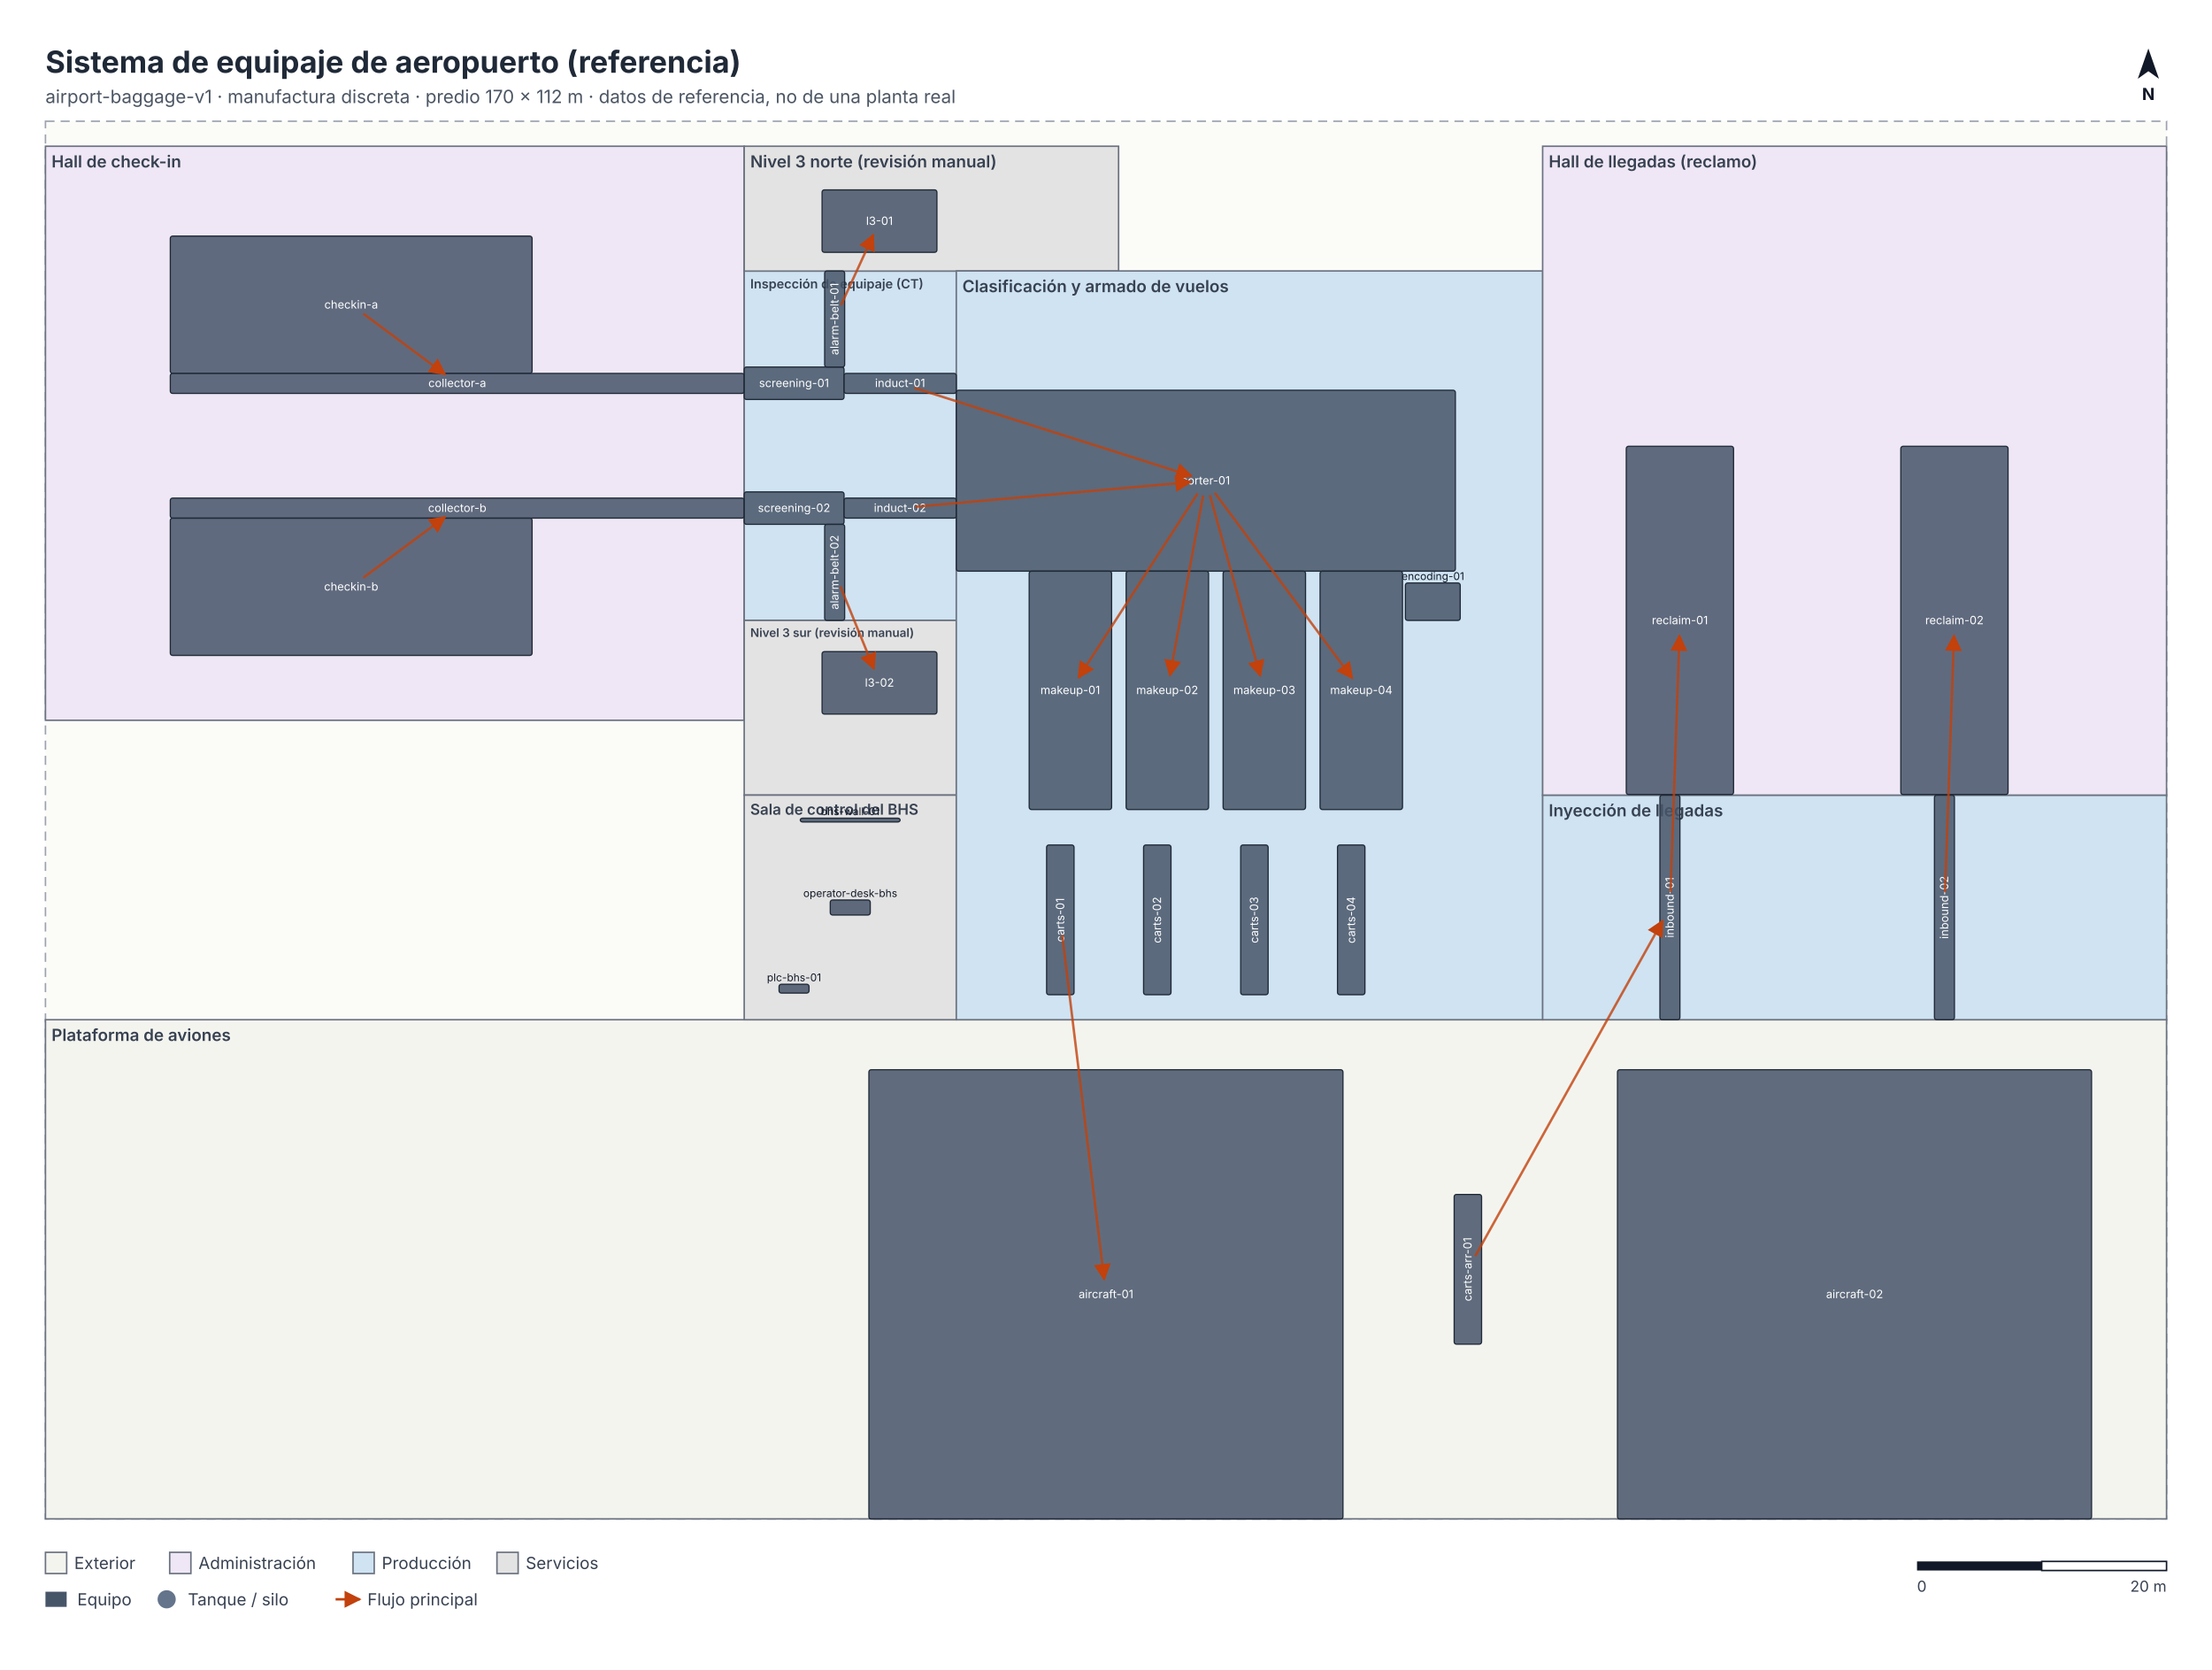
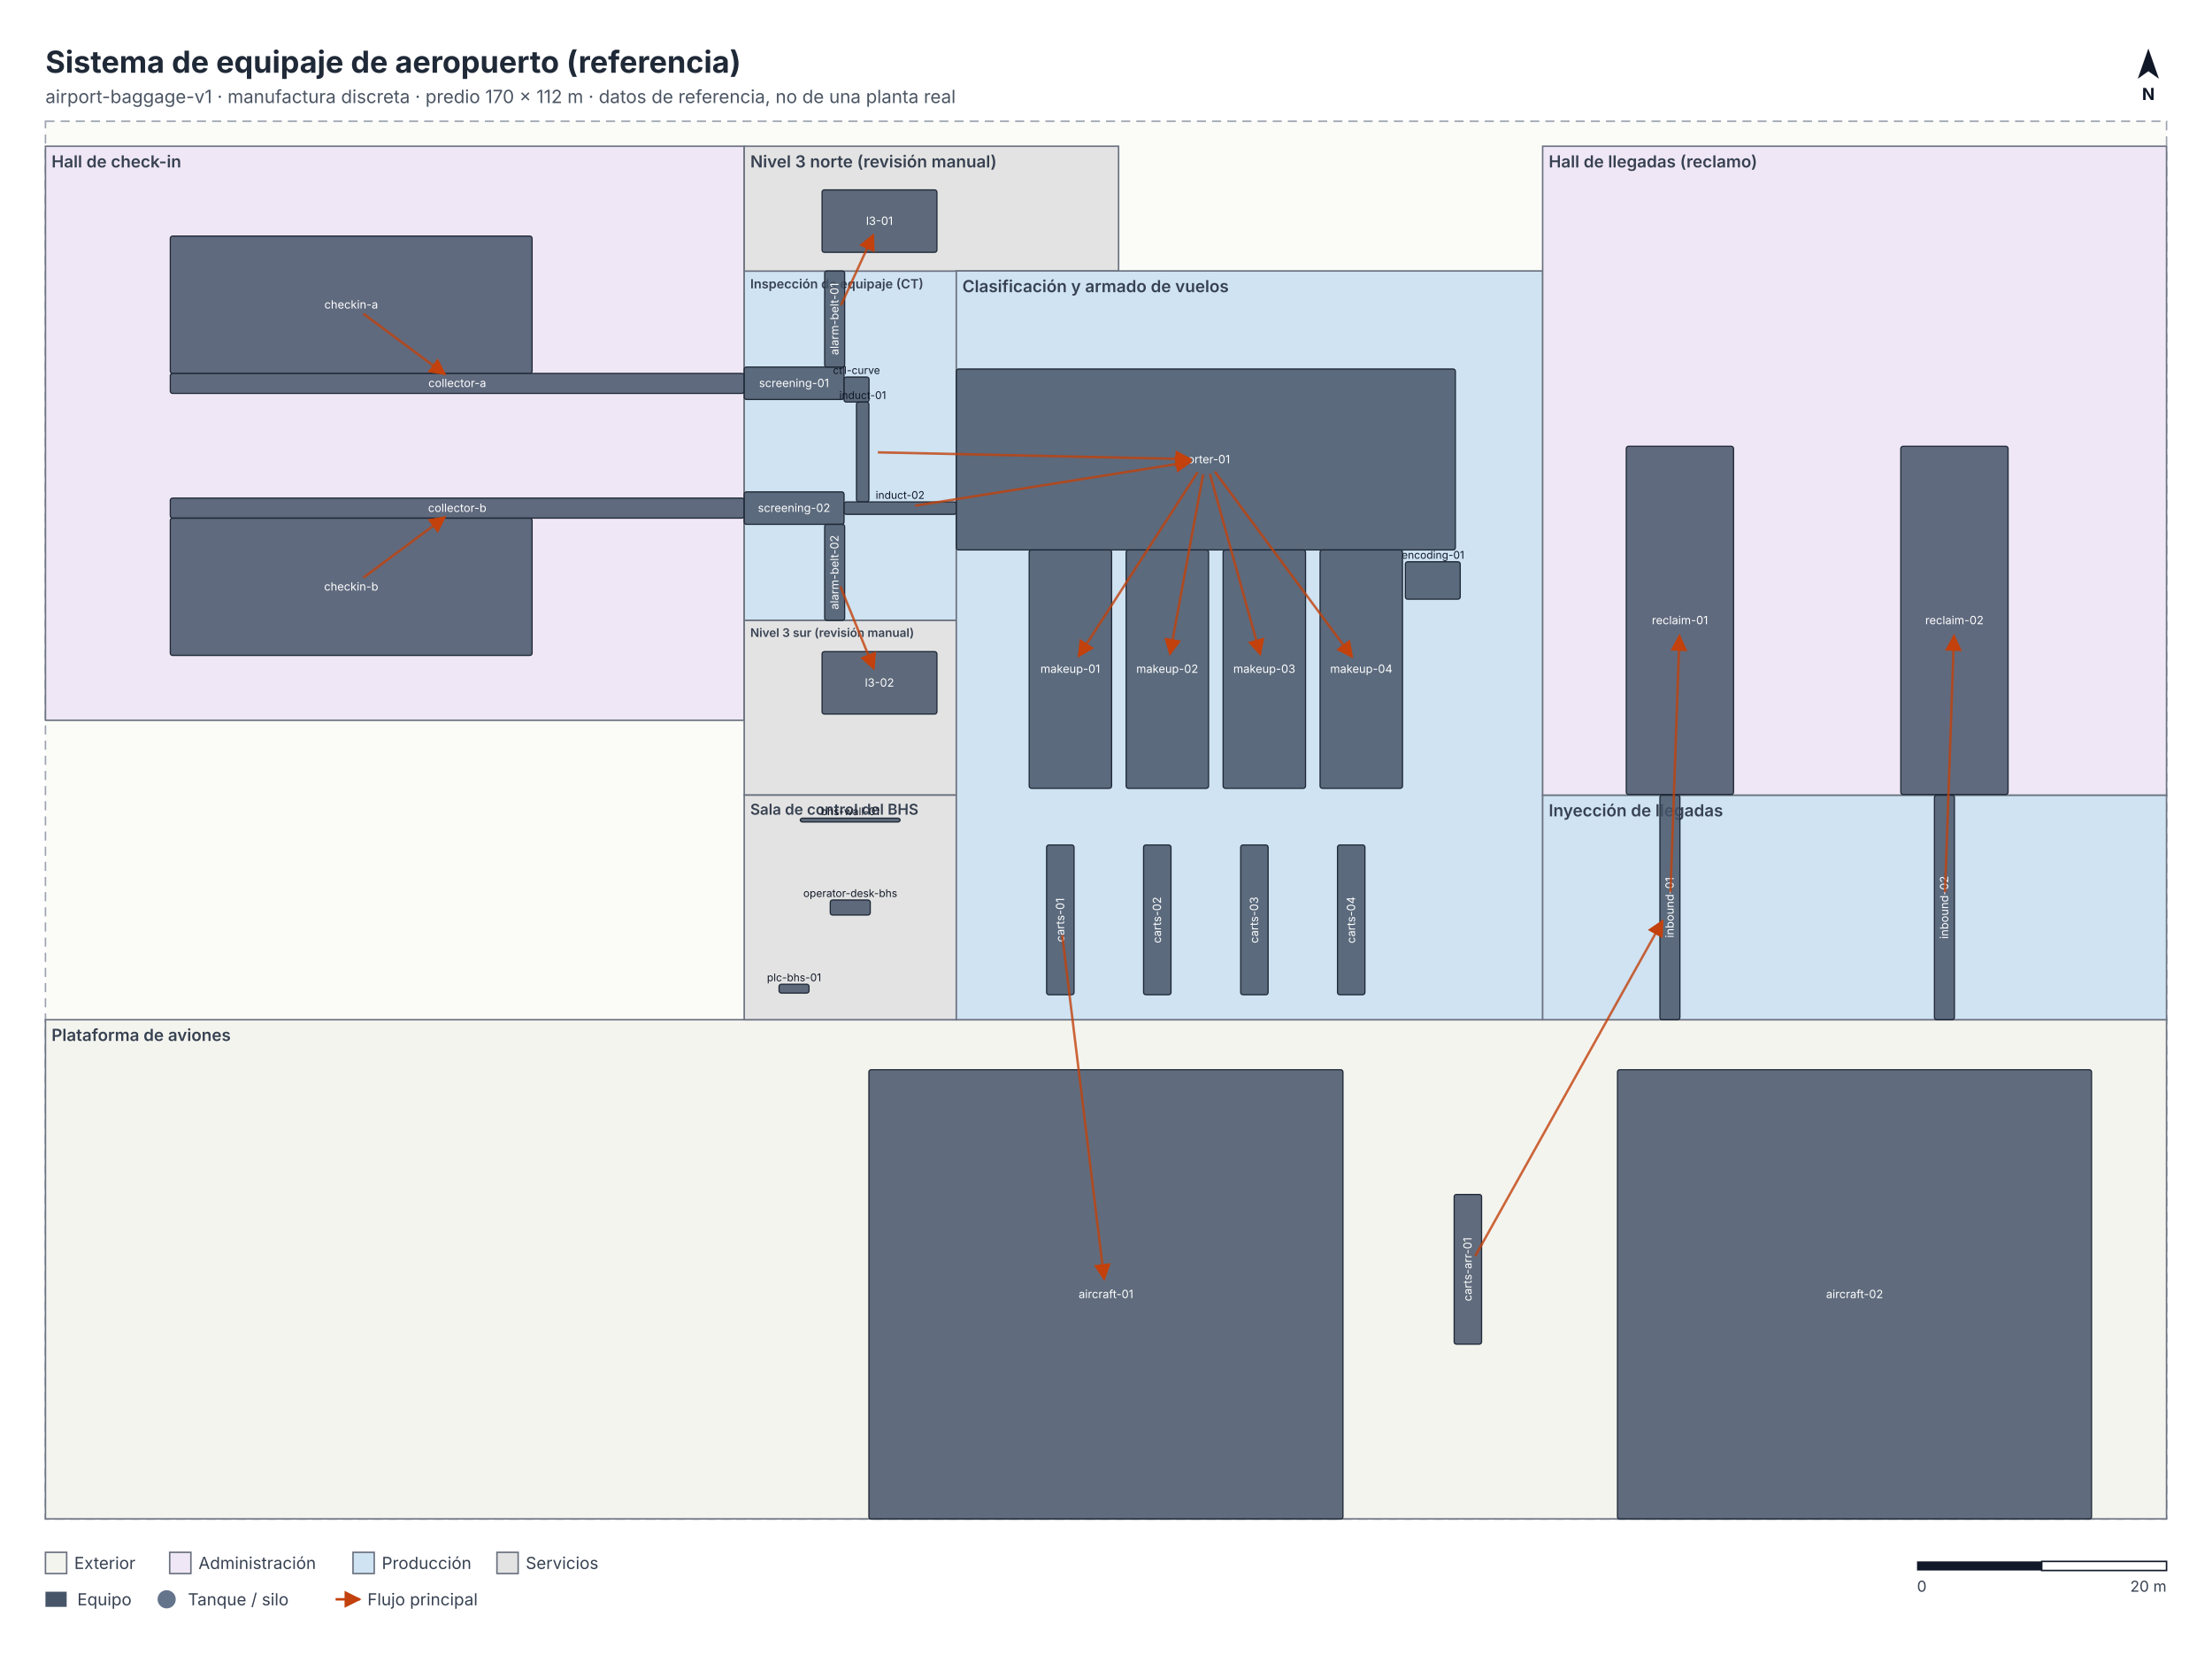
<svg xmlns="http://www.w3.org/2000/svg" width="1460" height="1102" viewBox="0 0 1460 1102" font-family="Inter, Helvetica, Arial, sans-serif">
  <defs>
    <pattern id="hatch" width="6" height="6" patternUnits="userSpaceOnUse" patternTransform="rotate(45)">
      <line x1="0" y1="0" x2="0" y2="6" stroke="#d4a017" stroke-width="1.2" stroke-opacity="0.45" />
    </pattern>
    <marker id="arrow" viewBox="0 0 10 10" refX="9" refY="5" markerWidth="7" markerHeight="7" orient="auto-start-reverse">
      <path d="M0,0 L10,5 L0,10 z" fill="#c2410c" />
    </marker>
    <marker id="arrow-forklift" viewBox="0 0 10 10" refX="9" refY="5" markerWidth="4" markerHeight="4" orient="auto">
      <path d="M0,0 L10,5 L0,10 z" fill="#ea580c" />
    </marker>
    <marker id="arrow-pedestrian" viewBox="0 0 10 10" refX="9" refY="5" markerWidth="4" markerHeight="4" orient="auto">
      <path d="M0,0 L10,5 L0,10 z" fill="#15803d" />
    </marker>
    <marker id="arrow-cart" viewBox="0 0 10 10" refX="9" refY="5" markerWidth="4" markerHeight="4" orient="auto">
      <path d="M0,0 L10,5 L0,10 z" fill="#0284c7" />
    </marker>
  </defs>
  <rect width="100%" height="100%" fill="#ffffff" />
  <text x="30" y="48" font-size="20" font-weight="700" fill="#1f2937">Sistema de equipaje de aeropuerto (referencia)</text>
  <text x="30" y="68" font-size="12" fill="#4b5563">airport-baggage-v1 · manufactura discreta · predio 170 × 112 m · datos de referencia, no de una planta real</text>
  <rect x="30.0" y="80.0" width="1400" height="922.353" fill="#fbfbf8" stroke="#9ca3af" stroke-dasharray="6 4" />
  <rect x="30.0" y="672.9" width="1400.0" height="329.4" fill="#f4f4ef" stroke="#6b7280" stroke-width="1" />
  <text x="34.0" y="686.9" font-size="11.0" font-weight="600" fill="#374151">Plataforma de aviones</text>
  <rect x="30.0" y="96.5" width="461.2" height="378.8" fill="#efe7f5" stroke="#6b7280" stroke-width="1" />
  <text x="34.0" y="110.5" font-size="11.0" font-weight="600" fill="#374151">Hall de check-in</text>
  <rect x="491.2" y="178.8" width="140.0" height="230.6" fill="#cfe3f2" stroke="#6b7280" stroke-width="1" />
  <text x="495.2" y="190.3" font-size="8.429" font-weight="600" fill="#374151">Inspección de equipaje (CT)</text>
  <rect x="491.2" y="96.5" width="247.1" height="82.4" fill="#e3e3e3" stroke="#6b7280" stroke-width="1" />
  <text x="495.2" y="110.5" font-size="11.0" font-weight="600" fill="#374151">Nivel 3 norte (revisión manual)</text>
  <rect x="491.2" y="409.4" width="140.0" height="115.3" fill="#e3e3e3" stroke="#6b7280" stroke-width="1" />
  <text x="495.2" y="420.3" font-size="7.848" font-weight="600" fill="#374151">Nivel 3 sur (revisión manual)</text>
  <rect x="491.2" y="524.7" width="140.0" height="148.2" fill="#e3e3e3" stroke="#6b7280" stroke-width="1" />
  <text x="495.2" y="537.6" font-size="9.895" font-weight="600" fill="#374151">Sala de control del BHS</text>
  <rect x="631.2" y="178.8" width="387.1" height="494.1" fill="#cfe3f2" stroke="#6b7280" stroke-width="1" />
  <text x="635.2" y="192.8" font-size="11.0" font-weight="600" fill="#374151">Clasificación y armado de vuelos</text>
  <rect x="1018.2" y="524.7" width="411.8" height="148.2" fill="#cfe3f2" stroke="#6b7280" stroke-width="1" />
  <text x="1022.2" y="538.7" font-size="11.0" font-weight="600" fill="#374151">Inyección de llegadas</text>
  <rect x="1018.2" y="96.5" width="411.8" height="428.2" fill="#efe7f5" stroke="#6b7280" stroke-width="1" />
  <text x="1022.2" y="110.5" font-size="11.0" font-weight="600" fill="#374151">Hall de llegadas (reclamo)</text>
  <rect x="112.4" y="155.8" width="238.8" height="90.6" rx="1.5" fill="#475569" fill-opacity="0.85" stroke="#1f2937" stroke-width="0.8" />
  <text x="231.8" y="203.6" font-size="7.5" text-anchor="middle" fill="#ffffff">checkin-a</text>
  <rect x="112.4" y="341.9" width="238.8" height="90.6" rx="1.5" fill="#475569" fill-opacity="0.85" stroke="#1f2937" stroke-width="0.8" />
  <text x="231.8" y="389.7" font-size="7.5" text-anchor="middle" fill="#ffffff">checkin-b</text>
  <rect x="112.4" y="246.4" width="378.8" height="13.2" rx="1.5" fill="#475569" fill-opacity="0.85" stroke="#1f2937" stroke-width="0.8" />
  <text x="301.8" y="255.4" font-size="7.5" text-anchor="middle" fill="#ffffff">collector-a</text>
  <rect x="112.4" y="328.7" width="378.8" height="13.2" rx="1.5" fill="#475569" fill-opacity="0.85" stroke="#1f2937" stroke-width="0.8" />
  <text x="301.8" y="337.8" font-size="7.5" text-anchor="middle" fill="#ffffff">collector-b</text>
  <rect x="491.2" y="242.2" width="65.9" height="21.4" rx="1.5" fill="#475569" fill-opacity="0.85" stroke="#1f2937" stroke-width="0.8" />
  <text x="524.1" y="255.4" font-size="7.5" text-anchor="middle" fill="#ffffff">screening-01</text>
  <rect x="491.2" y="324.6" width="65.9" height="21.4" rx="1.5" fill="#475569" fill-opacity="0.85" stroke="#1f2937" stroke-width="0.8" />
  <text x="524.1" y="337.8" font-size="7.5" text-anchor="middle" fill="#ffffff">screening-02</text>
-   <rect x="557.1" y="246.4" width="74.1" height="13.2" rx="1.5" fill="#475569" fill-opacity="0.85" stroke="#1f2937" stroke-width="0.8" />
-   <text x="594.1" y="255.4" font-size="7.5" text-anchor="middle" fill="#ffffff">induct-01</text>
-   <rect x="557.1" y="328.7" width="74.1" height="13.2" rx="1.5" fill="#475569" fill-opacity="0.85" stroke="#1f2937" stroke-width="0.8" />
-   <text x="594.1" y="337.8" font-size="7.5" text-anchor="middle" fill="#ffffff">induct-02</text>
+   <rect x="557.1" y="248.8" width="16.5" height="16.5" rx="1.5" fill="#475569" fill-opacity="0.85" stroke="#1f2937" stroke-width="0.8" />
+   <text x="565.3" y="246.8" font-size="7.0" text-anchor="middle" fill="#111827">ct1-curve</text>
+   <rect x="565.3" y="265.3" width="8.2" height="65.9" rx="1.5" fill="#475569" fill-opacity="0.85" stroke="#1f2937" stroke-width="0.8" />
+   <text x="569.4" y="263.3" font-size="7.0" text-anchor="middle" fill="#111827">induct-01</text>
+   <rect x="557.1" y="331.2" width="74.1" height="8.2" rx="1.5" fill="#475569" fill-opacity="0.85" stroke="#1f2937" stroke-width="0.8" />
+   <text x="594.1" y="329.2" font-size="7.0" text-anchor="middle" fill="#111827">induct-02</text>
  <rect x="544.3" y="178.8" width="13.2" height="63.4" rx="1.5" fill="#475569" fill-opacity="0.85" stroke="#1f2937" stroke-width="0.8" />
  <text x="550.9" y="213.0" font-size="7.5" text-anchor="middle" fill="#ffffff" transform="rotate(-90 550.9 210.5)">alarm-belt-01</text>
  <rect x="544.3" y="346.0" width="13.2" height="63.4" rx="1.5" fill="#475569" fill-opacity="0.85" stroke="#1f2937" stroke-width="0.8" />
  <text x="550.9" y="380.2" font-size="7.5" text-anchor="middle" fill="#ffffff" transform="rotate(-90 550.9 377.7)">alarm-belt-02</text>
  <rect x="542.6" y="125.3" width="75.8" height="41.2" rx="1.5" fill="#475569" fill-opacity="0.85" stroke="#1f2937" stroke-width="0.8" />
  <text x="580.5" y="148.4" font-size="7.5" text-anchor="middle" fill="#ffffff">l3-01</text>
  <rect x="542.6" y="430.0" width="75.8" height="41.2" rx="1.5" fill="#475569" fill-opacity="0.85" stroke="#1f2937" stroke-width="0.8" />
  <text x="580.5" y="453.1" font-size="7.5" text-anchor="middle" fill="#ffffff">l3-02</text>
-   <rect x="631.2" y="257.5" width="329.4" height="119.4" rx="1.5" fill="#475569" fill-opacity="0.85" stroke="#1f2937" stroke-width="0.8" />
-   <text x="795.9" y="319.7" font-size="7.5" text-anchor="middle" fill="#ffffff">sorter-01</text>
-   <rect x="927.6" y="384.7" width="36.2" height="24.7" rx="1.5" fill="#475569" fill-opacity="0.85" stroke="#1f2937" stroke-width="0.8" />
-   <text x="945.8" y="382.7" font-size="7.0" text-anchor="middle" fill="#111827">encoding-01</text>
-   <rect x="679.3" y="376.9" width="54.4" height="157.3" rx="1.5" fill="#475569" fill-opacity="0.85" stroke="#1f2937" stroke-width="0.8" />
-   <text x="706.4" y="458.0" font-size="7.5" text-anchor="middle" fill="#ffffff">makeup-01</text>
-   <rect x="743.3" y="376.9" width="54.4" height="157.3" rx="1.5" fill="#475569" fill-opacity="0.85" stroke="#1f2937" stroke-width="0.8" />
-   <text x="770.4" y="458.0" font-size="7.5" text-anchor="middle" fill="#ffffff">makeup-02</text>
-   <rect x="807.3" y="376.9" width="54.4" height="157.3" rx="1.5" fill="#475569" fill-opacity="0.85" stroke="#1f2937" stroke-width="0.8" />
-   <text x="834.5" y="458.0" font-size="7.5" text-anchor="middle" fill="#ffffff">makeup-03</text>
-   <rect x="871.3" y="376.9" width="54.4" height="157.3" rx="1.5" fill="#475569" fill-opacity="0.85" stroke="#1f2937" stroke-width="0.8" />
-   <text x="898.5" y="458.0" font-size="7.5" text-anchor="middle" fill="#ffffff">makeup-04</text>
+   <rect x="631.2" y="243.5" width="329.4" height="119.4" rx="1.5" fill="#475569" fill-opacity="0.85" stroke="#1f2937" stroke-width="0.8" />
+   <text x="795.9" y="305.7" font-size="7.5" text-anchor="middle" fill="#ffffff">sorter-01</text>
+   <rect x="927.6" y="370.7" width="36.2" height="24.7" rx="1.5" fill="#475569" fill-opacity="0.85" stroke="#1f2937" stroke-width="0.8" />
+   <text x="945.8" y="368.7" font-size="7.0" text-anchor="middle" fill="#111827">encoding-01</text>
+   <rect x="679.3" y="362.9" width="54.4" height="157.3" rx="1.5" fill="#475569" fill-opacity="0.85" stroke="#1f2937" stroke-width="0.8" />
+   <text x="706.4" y="444.0" font-size="7.5" text-anchor="middle" fill="#ffffff">makeup-01</text>
+   <rect x="743.3" y="362.9" width="54.4" height="157.3" rx="1.5" fill="#475569" fill-opacity="0.85" stroke="#1f2937" stroke-width="0.8" />
+   <text x="770.4" y="444.0" font-size="7.5" text-anchor="middle" fill="#ffffff">makeup-02</text>
+   <rect x="807.3" y="362.9" width="54.4" height="157.3" rx="1.5" fill="#475569" fill-opacity="0.85" stroke="#1f2937" stroke-width="0.8" />
+   <text x="834.5" y="444.0" font-size="7.5" text-anchor="middle" fill="#ffffff">makeup-03</text>
+   <rect x="871.3" y="362.9" width="54.4" height="157.3" rx="1.5" fill="#475569" fill-opacity="0.85" stroke="#1f2937" stroke-width="0.8" />
+   <text x="898.5" y="444.0" font-size="7.5" text-anchor="middle" fill="#ffffff">makeup-04</text>
  <rect x="690.8" y="557.6" width="18.1" height="98.8" rx="1.5" fill="#475569" fill-opacity="0.85" stroke="#1f2937" stroke-width="0.8" />
  <text x="699.9" y="609.6" font-size="7.5" text-anchor="middle" fill="#ffffff" transform="rotate(-90 699.9 607.1)">carts-01</text>
  <rect x="754.8" y="557.6" width="18.1" height="98.8" rx="1.5" fill="#475569" fill-opacity="0.85" stroke="#1f2937" stroke-width="0.8" />
  <text x="763.8" y="609.6" font-size="7.5" text-anchor="middle" fill="#ffffff" transform="rotate(-90 763.8 607.1)">carts-02</text>
  <rect x="818.9" y="557.6" width="18.1" height="98.8" rx="1.5" fill="#475569" fill-opacity="0.85" stroke="#1f2937" stroke-width="0.8" />
  <text x="827.9" y="609.6" font-size="7.5" text-anchor="middle" fill="#ffffff" transform="rotate(-90 827.9 607.1)">carts-03</text>
  <rect x="882.8" y="557.6" width="18.1" height="98.8" rx="1.5" fill="#475569" fill-opacity="0.85" stroke="#1f2937" stroke-width="0.8" />
  <text x="891.9" y="609.6" font-size="7.5" text-anchor="middle" fill="#ffffff" transform="rotate(-90 891.9 607.1)">carts-04</text>
  <rect x="514.2" y="649.5" width="19.8" height="5.8" rx="1.5" fill="#475569" fill-opacity="0.85" stroke="#1f2937" stroke-width="0.8" />
  <text x="524.1" y="647.5" font-size="7.0" text-anchor="middle" fill="#111827">plc-bhs-01</text>
  <rect x="548.0" y="593.9" width="26.4" height="9.9" rx="1.5" fill="#475569" fill-opacity="0.85" stroke="#1f2937" stroke-width="0.8" />
  <text x="561.2" y="591.9" font-size="7.0" text-anchor="middle" fill="#111827">operator-desk-bhs</text>
  <rect x="528.2" y="539.9" width="65.9" height="2.5" rx="1.5" fill="#475569" fill-opacity="0.85" stroke="#1f2937" stroke-width="0.8" />
  <text x="561.2" y="537.9" font-size="7.0" text-anchor="middle" fill="#111827">bhs-wall-01</text>
  <rect x="573.5" y="705.9" width="312.9" height="296.5" rx="1.5" fill="#475569" fill-opacity="0.85" stroke="#1f2937" stroke-width="0.8" />
  <text x="730.0" y="856.6" font-size="7.5" text-anchor="middle" fill="#ffffff">aircraft-01</text>
  <rect x="1067.6" y="705.9" width="312.9" height="296.5" rx="1.5" fill="#475569" fill-opacity="0.85" stroke="#1f2937" stroke-width="0.8" />
  <text x="1224.1" y="856.6" font-size="7.5" text-anchor="middle" fill="#ffffff">aircraft-02</text>
  <rect x="959.8" y="788.2" width="18.1" height="98.8" rx="1.5" fill="#475569" fill-opacity="0.85" stroke="#1f2937" stroke-width="0.8" />
  <text x="968.8" y="840.1" font-size="7.5" text-anchor="middle" fill="#ffffff" transform="rotate(-90 968.8 837.6)">carts-arr-01</text>
  <rect x="1095.6" y="524.7" width="13.2" height="148.2" rx="1.5" fill="#475569" fill-opacity="0.85" stroke="#1f2937" stroke-width="0.8" />
  <text x="1102.2" y="601.3" font-size="7.5" text-anchor="middle" fill="#ffffff" transform="rotate(-90 1102.2 598.8)">inbound-01</text>
  <rect x="1276.8" y="524.7" width="13.2" height="148.2" rx="1.5" fill="#475569" fill-opacity="0.85" stroke="#1f2937" stroke-width="0.8" />
  <text x="1283.4" y="601.3" font-size="7.5" text-anchor="middle" fill="#ffffff" transform="rotate(-90 1283.4 598.8)">inbound-02</text>
  <rect x="1073.4" y="294.5" width="70.8" height="229.8" rx="1.5" fill="#475569" fill-opacity="0.85" stroke="#1f2937" stroke-width="0.8" />
  <text x="1108.8" y="411.9" font-size="7.5" text-anchor="middle" fill="#ffffff">reclaim-01</text>
  <rect x="1254.6" y="294.5" width="70.8" height="229.8" rx="1.5" fill="#475569" fill-opacity="0.85" stroke="#1f2937" stroke-width="0.8" />
  <text x="1290.0" y="411.9" font-size="7.5" text-anchor="middle" fill="#ffffff">reclaim-02</text>
  <line x1="239.8" y1="207.0" x2="293.7" y2="247.0" stroke="#c2410c" stroke-width="1.6" stroke-opacity="0.8" marker-end="url(#arrow)" />
  <line x1="239.8" y1="381.2" x2="293.7" y2="341.2" stroke="#c2410c" stroke-width="1.6" stroke-opacity="0.8" marker-end="url(#arrow)" />
-   <line x1="603.6" y1="256.0" x2="786.4" y2="314.1" stroke="#c2410c" stroke-width="1.6" stroke-opacity="0.8" marker-end="url(#arrow)" />
-   <line x1="604.1" y1="334.4" x2="785.9" y2="318.1" stroke="#c2410c" stroke-width="1.6" stroke-opacity="0.8" marker-end="url(#arrow)" />
+   <line x1="579.4" y1="298.5" x2="785.9" y2="303.0" stroke="#c2410c" stroke-width="1.6" stroke-opacity="0.8" marker-end="url(#arrow)" />
+   <line x1="604.0" y1="333.7" x2="786.0" y2="304.7" stroke="#c2410c" stroke-width="1.6" stroke-opacity="0.8" marker-end="url(#arrow)" />
  <line x1="555.1" y1="201.4" x2="576.4" y2="155.0" stroke="#c2410c" stroke-width="1.6" stroke-opacity="0.8" marker-end="url(#arrow)" />
  <line x1="554.7" y1="387.0" x2="576.8" y2="441.3" stroke="#c2410c" stroke-width="1.6" stroke-opacity="0.8" marker-end="url(#arrow)" />
-   <line x1="790.5" y1="325.6" x2="711.9" y2="447.1" stroke="#c2410c" stroke-width="1.6" stroke-opacity="0.8" marker-end="url(#arrow)" />
-   <line x1="794.1" y1="327.0" x2="772.2" y2="445.7" stroke="#c2410c" stroke-width="1.6" stroke-opacity="0.8" marker-end="url(#arrow)" />
-   <line x1="798.6" y1="326.8" x2="831.8" y2="445.9" stroke="#c2410c" stroke-width="1.6" stroke-opacity="0.8" marker-end="url(#arrow)" />
-   <line x1="801.8" y1="325.2" x2="892.5" y2="447.5" stroke="#c2410c" stroke-width="1.6" stroke-opacity="0.8" marker-end="url(#arrow)" />
+   <line x1="790.5" y1="311.6" x2="711.9" y2="433.1" stroke="#c2410c" stroke-width="1.6" stroke-opacity="0.8" marker-end="url(#arrow)" />
+   <line x1="794.1" y1="313.0" x2="772.2" y2="431.7" stroke="#c2410c" stroke-width="1.6" stroke-opacity="0.8" marker-end="url(#arrow)" />
+   <line x1="798.6" y1="312.8" x2="831.8" y2="431.9" stroke="#c2410c" stroke-width="1.6" stroke-opacity="0.8" marker-end="url(#arrow)" />
+   <line x1="801.8" y1="311.2" x2="892.5" y2="433.5" stroke="#c2410c" stroke-width="1.6" stroke-opacity="0.8" marker-end="url(#arrow)" />
  <line x1="701.1" y1="617.0" x2="728.8" y2="844.2" stroke="#c2410c" stroke-width="1.6" stroke-opacity="0.8" marker-end="url(#arrow)" />
  <line x1="973.7" y1="828.9" x2="1097.4" y2="607.6" stroke="#c2410c" stroke-width="1.6" stroke-opacity="0.8" marker-end="url(#arrow)" />
  <line x1="1102.6" y1="588.8" x2="1108.5" y2="419.4" stroke="#c2410c" stroke-width="1.6" stroke-opacity="0.8" marker-end="url(#arrow)" />
  <line x1="1283.8" y1="588.8" x2="1289.7" y2="419.4" stroke="#c2410c" stroke-width="1.6" stroke-opacity="0.8" marker-end="url(#arrow)" />
  <rect x="30" y="1024.353" width="14" height="14" fill="#f4f4ef" stroke="#6b7280" />
  <text x="49" y="1035.353" font-size="11" fill="#374151">Exterior</text>
  <rect x="112.0" y="1024.353" width="14" height="14" fill="#efe7f5" stroke="#6b7280" />
  <text x="131.0" y="1035.353" font-size="11" fill="#374151">Administración</text>
  <rect x="233.0" y="1024.353" width="14" height="14" fill="#cfe3f2" stroke="#6b7280" />
  <text x="252.0" y="1035.353" font-size="11" fill="#374151">Producción</text>
  <rect x="328.0" y="1024.353" width="14" height="14" fill="#e3e3e3" stroke="#6b7280" />
  <text x="347.0" y="1035.353" font-size="11" fill="#374151">Servicios</text>
  <rect x="30" y="1050.353" width="14" height="10" fill="#475569" />
  <text x="51" y="1059.353" font-size="11" fill="#374151">Equipo</text>
  <circle cx="110.0" cy="1055.353" r="6" fill="#64748b" />
  <text x="124.0" y="1059.353" font-size="11" fill="#374151">Tanque / silo</text>
  <line x1="221.5" y1="1055.353" x2="237.5" y2="1055.353" stroke="#c2410c" stroke-width="1.6" marker-end="url(#arrow)" />
  <text x="242.5" y="1059.353" font-size="11" fill="#374151">Flujo principal</text>
  <rect x="1265.3" y="1030.353" width="82.4" height="6" fill="#111827" />
  <rect x="1347.6" y="1030.353" width="82.4" height="6" fill="#ffffff" stroke="#111827" />
  <text x="1265.3" y="1050.353" font-size="10" fill="#374151">0</text>
  <text x="1430.0" y="1050.353" font-size="10" text-anchor="end" fill="#374151">20 m</text>
  <path d="M1418,32 L1425,52 L1418,47 L1411,52 z" fill="#111827" />
  <text x="1418" y="66" font-size="11" font-weight="700" text-anchor="middle" fill="#111827">N</text>
</svg>
